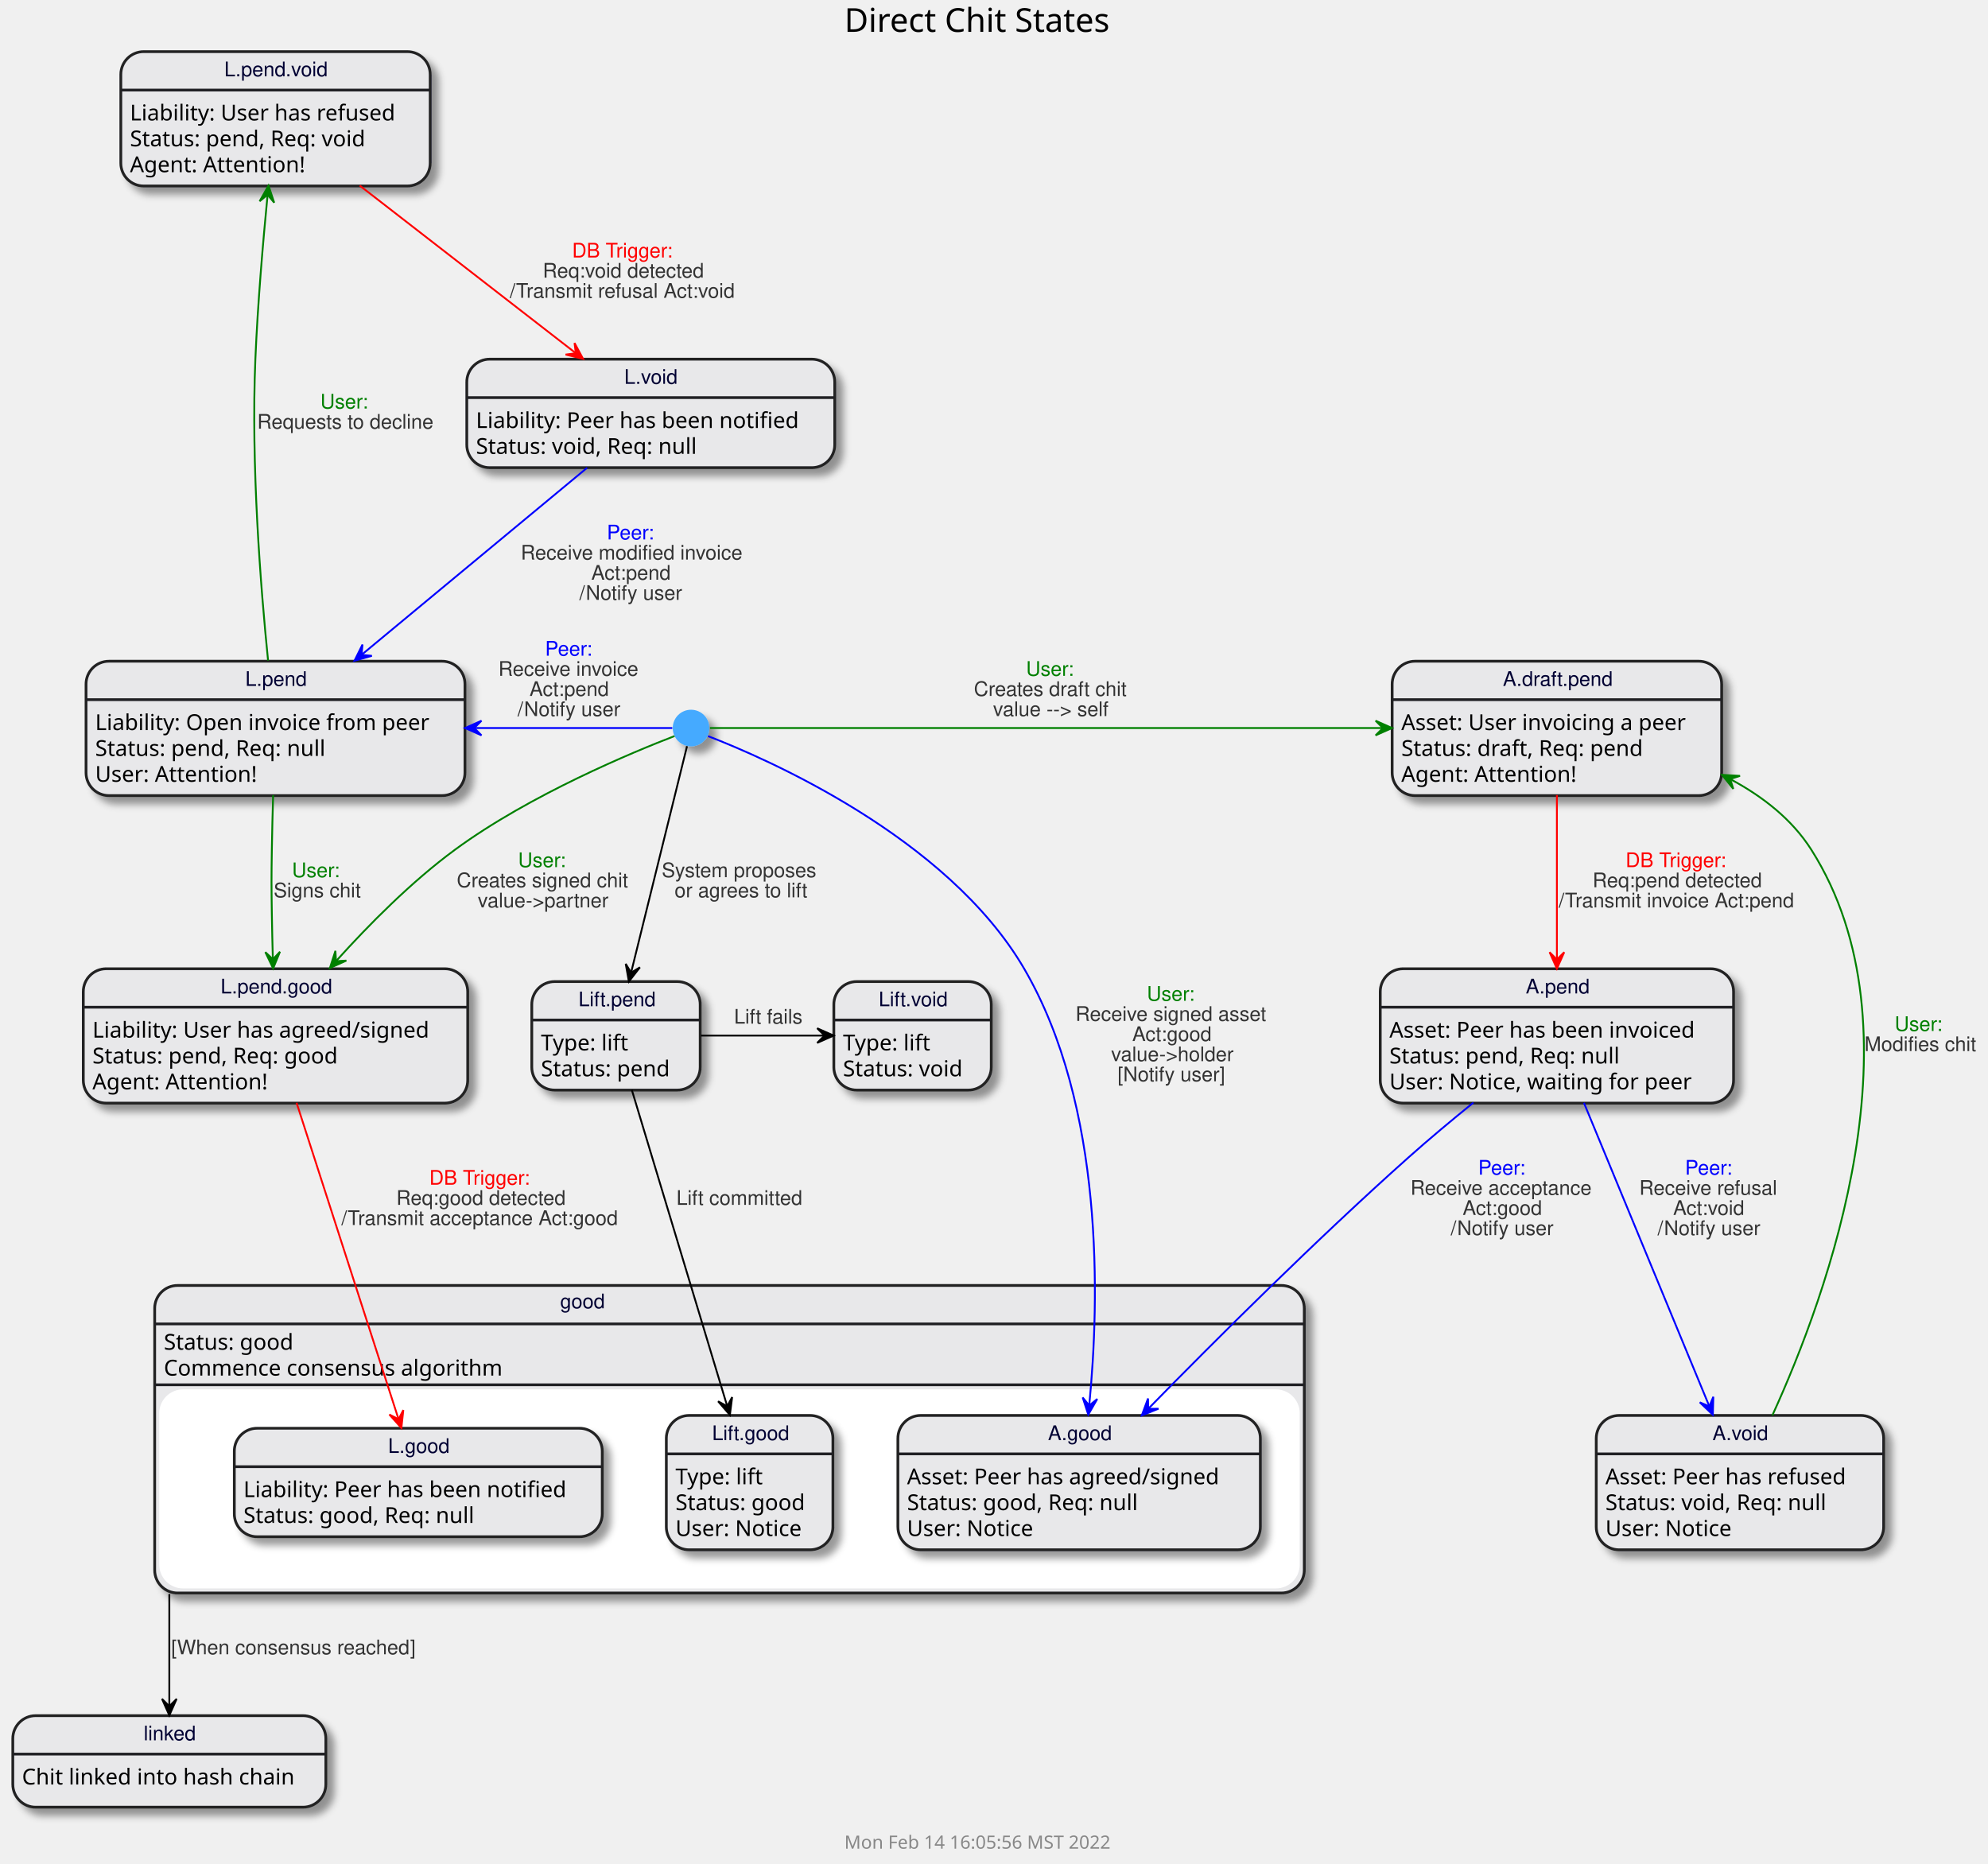
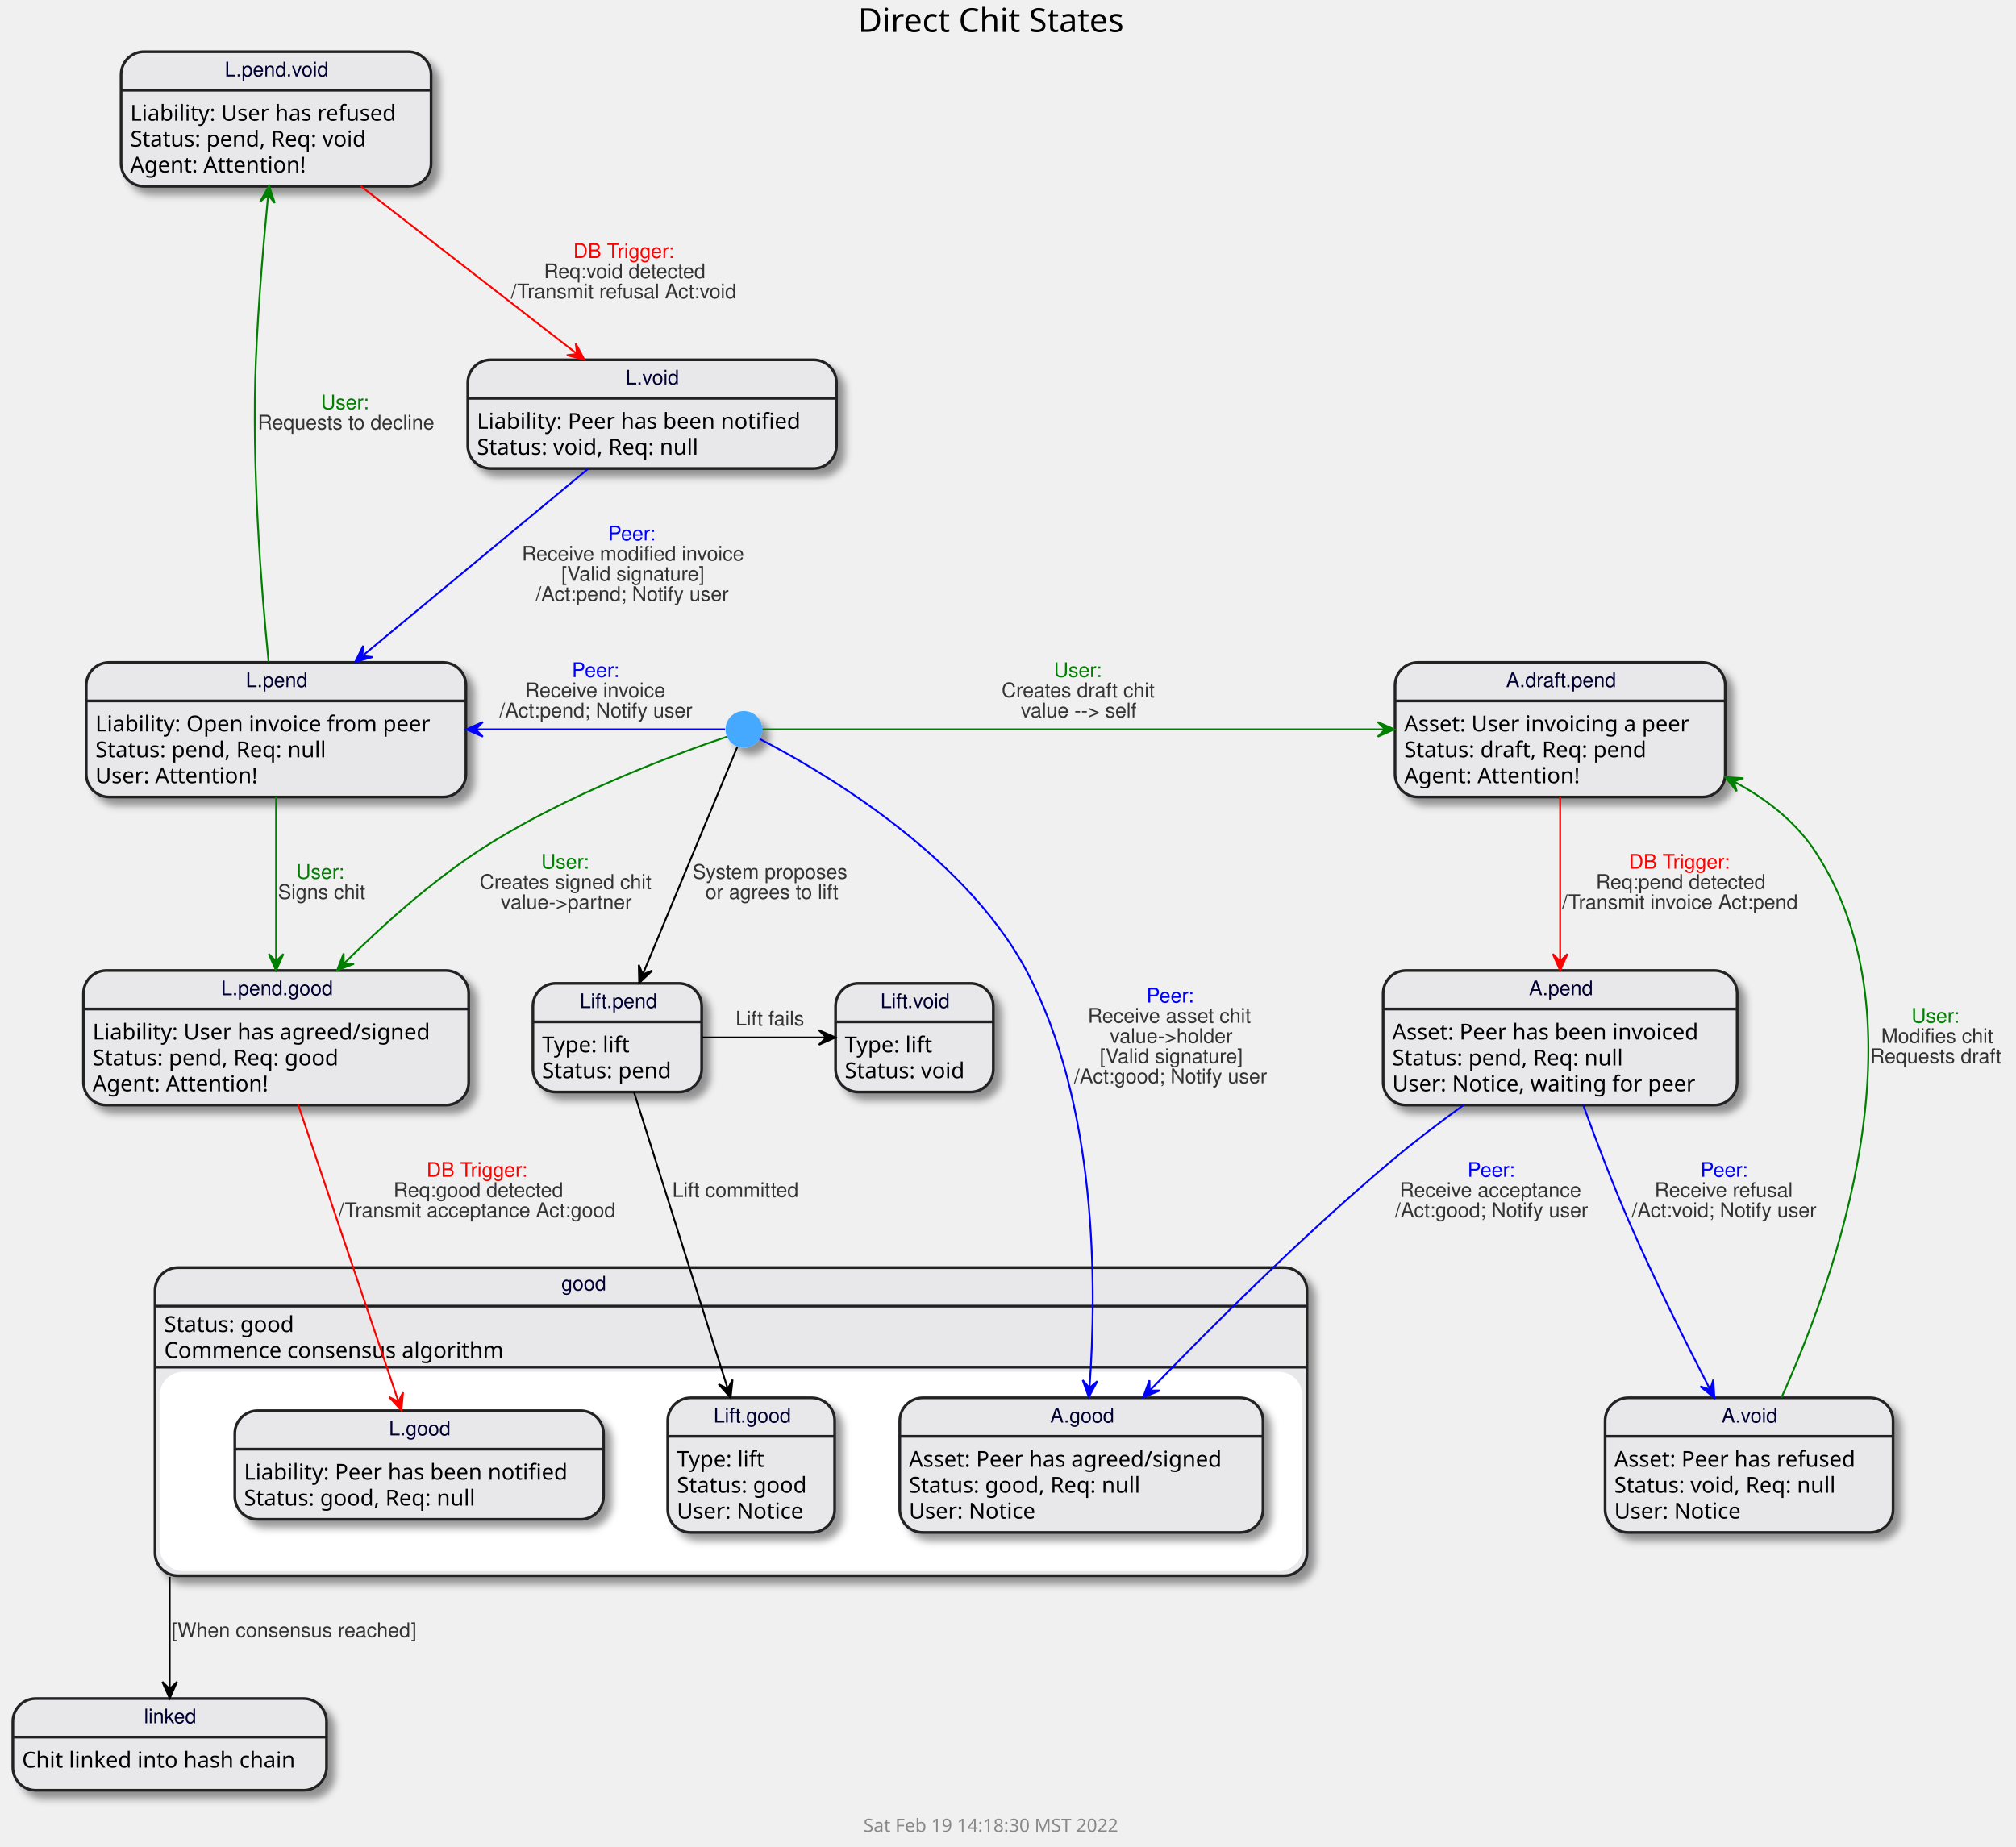
- <svg xmlns="http://www.w3.org/2000/svg" contentScriptType="application/ecmascript" contentStyleType="text/css" height="1018px" preserveAspectRatio="none" style="width:1086px;height:1018px;background:#FFFFFF;" version="1.1" viewBox="0 0 1086 1018" width="1086px" zoomAndPan="magnify">
+ <svg xmlns="http://www.w3.org/2000/svg" contentScriptType="application/ecmascript" contentStyleType="text/css" height="1007px" preserveAspectRatio="none" style="width:1099px;height:1007px;background:#FFFFFF;" version="1.1" viewBox="0 0 1099 1007" width="1099px" zoomAndPan="magnify">
  <defs>
-     <filter height="300%" id="f194v0dsw5ycxi" width="300%" x="-1" y="-1">
+     <filter height="300%" id="f16trbn34csvma" width="300%" x="-1" y="-1">
      <feGaussianBlur result="blurOut" stdDeviation="2.0" />
      <feColorMatrix in="blurOut" result="blurOut2" type="matrix" values="0 0 0 0 0 0 0 0 0 0 0 0 0 0 0 0 0 0 .4 0" />
      <feOffset dx="4.0" dy="4.0" in="blurOut2" result="blurOut3" />
      <feBlend in="SourceGraphic" in2="blurOut3" mode="normal" />
    </filter>
  </defs>
  <g>
-     <text fill="#000000" font-family="sans-serif" font-size="18" lengthAdjust="spacing" textLength="151" x="461.25" y="17.402">Direct Chit States</text>
-     <rect fill="#E8E8EA" filter="url(#f194v0dsw5ycxi)" height="168" rx="12.5" ry="12.5" style="stroke:#202024;stroke-width:1.5;" width="628" x="84.5" y="702.199" />
-     <rect fill="#FFFFFF" height="107.734" rx="12.5" ry="12.5" style="stroke:#FFFFFF;stroke-width:1.0;" width="622" x="87.5" y="759.465" />
-     <line style="stroke:#202024;stroke-width:1.5;" x1="84.5" x2="712.5" y1="756.465" y2="756.465" />
-     <line style="stroke:#202024;stroke-width:1.5;" x1="84.5" x2="712.5" y1="723.199" y2="723.199" />
-     <text fill="#000033" font-family="Helvetica" font-size="11" lengthAdjust="spacing" textLength="24" x="306" y="714.669">good</text>
-     <text fill="#000000" font-family="sans-serif" font-size="12" lengthAdjust="spacing" textLength="71" x="89.5" y="737.301">Status: good</text>
-     <text fill="#000000" font-family="sans-serif" font-size="12" lengthAdjust="spacing" textLength="185" x="89.5" y="751.434">Commence consensus algorithm</text>
+     <text fill="#000000" font-family="sans-serif" font-size="18" lengthAdjust="spacing" textLength="151" x="467.75" y="17.402">Direct Chit States</text>
+     <rect fill="#E8E8EA" filter="url(#f16trbn34csvma)" height="168" rx="12.5" ry="12.5" style="stroke:#202024;stroke-width:1.5;" width="628" x="84.5" y="691.199" />
+     <rect fill="#FFFFFF" height="107.734" rx="12.5" ry="12.5" style="stroke:#FFFFFF;stroke-width:1.0;" width="622" x="87.5" y="748.465" />
+     <line style="stroke:#202024;stroke-width:1.5;" x1="84.5" x2="712.5" y1="745.465" y2="745.465" />
+     <line style="stroke:#202024;stroke-width:1.5;" x1="84.5" x2="712.5" y1="712.199" y2="712.199" />
+     <text fill="#000033" font-family="Helvetica" font-size="11" lengthAdjust="spacing" textLength="24" x="306" y="703.669">good</text>
+     <text fill="#000000" font-family="sans-serif" font-size="12" lengthAdjust="spacing" textLength="71" x="89.5" y="726.301">Status: good</text>
+     <text fill="#000000" font-family="sans-serif" font-size="12" lengthAdjust="spacing" textLength="185" x="89.5" y="740.434">Commence consensus algorithm</text>
    <g id="good.lGood">
-       <rect fill="#E8E8EA" filter="url(#f194v0dsw5ycxi)" height="59.266" rx="12.5" ry="12.5" style="stroke:#202024;stroke-width:1.5;" width="201" x="128" y="780.199" />
-       <line style="stroke:#202024;stroke-width:1.5;" x1="128" x2="329" y1="801.199" y2="801.199" />
-       <text fill="#000033" font-family="Helvetica" font-size="11" lengthAdjust="spacing" textLength="33" x="212" y="793.669">L.good</text>
-       <text fill="#000000" font-family="sans-serif" font-size="12" lengthAdjust="spacing" textLength="181" x="133" y="817.801">Liability: Peer has been notified</text>
-       <text fill="#000000" font-family="sans-serif" font-size="12" lengthAdjust="spacing" textLength="130" x="133" y="831.934">Status: good, Req: null</text>
+       <rect fill="#E8E8EA" filter="url(#f16trbn34csvma)" height="59.266" rx="12.5" ry="12.5" style="stroke:#202024;stroke-width:1.5;" width="201" x="128" y="769.199" />
+       <line style="stroke:#202024;stroke-width:1.5;" x1="128" x2="329" y1="790.199" y2="790.199" />
+       <text fill="#000033" font-family="Helvetica" font-size="11" lengthAdjust="spacing" textLength="33" x="212" y="782.669">L.good</text>
+       <text fill="#000000" font-family="sans-serif" font-size="12" lengthAdjust="spacing" textLength="181" x="133" y="806.801">Liability: Peer has been notified</text>
+       <text fill="#000000" font-family="sans-serif" font-size="12" lengthAdjust="spacing" textLength="130" x="133" y="820.934">Status: good, Req: null</text>
    </g>
    <g id="good.aGood">
-       <rect fill="#E8E8EA" filter="url(#f194v0dsw5ycxi)" height="73.398" rx="12.5" ry="12.5" style="stroke:#202024;stroke-width:1.5;" width="198" x="490.5" y="773.199" />
-       <line style="stroke:#202024;stroke-width:1.5;" x1="490.5" x2="688.5" y1="794.199" y2="794.199" />
-       <text fill="#000033" font-family="Helvetica" font-size="11" lengthAdjust="spacing" textLength="34" x="572.5" y="786.669">A.good</text>
-       <text fill="#000000" font-family="sans-serif" font-size="12" lengthAdjust="spacing" textLength="178" x="495.5" y="810.801">Asset: Peer has agreed/signed</text>
-       <text fill="#000000" font-family="sans-serif" font-size="12" lengthAdjust="spacing" textLength="130" x="495.5" y="824.934">Status: good, Req: null</text>
-       <text fill="#000000" font-family="sans-serif" font-size="12" lengthAdjust="spacing" textLength="70" x="495.5" y="839.066">User: Notice</text>
+       <rect fill="#E8E8EA" filter="url(#f16trbn34csvma)" height="73.398" rx="12.5" ry="12.5" style="stroke:#202024;stroke-width:1.5;" width="198" x="490.5" y="762.199" />
+       <line style="stroke:#202024;stroke-width:1.5;" x1="490.5" x2="688.5" y1="783.199" y2="783.199" />
+       <text fill="#000033" font-family="Helvetica" font-size="11" lengthAdjust="spacing" textLength="34" x="572.5" y="775.669">A.good</text>
+       <text fill="#000000" font-family="sans-serif" font-size="12" lengthAdjust="spacing" textLength="178" x="495.5" y="799.801">Asset: Peer has agreed/signed</text>
+       <text fill="#000000" font-family="sans-serif" font-size="12" lengthAdjust="spacing" textLength="130" x="495.5" y="813.934">Status: good, Req: null</text>
+       <text fill="#000000" font-family="sans-serif" font-size="12" lengthAdjust="spacing" textLength="70" x="495.5" y="828.066">User: Notice</text>
    </g>
    <g id="good.liftGood">
-       <rect fill="#E8E8EA" filter="url(#f194v0dsw5ycxi)" height="73.398" rx="12.5" ry="12.5" style="stroke:#202024;stroke-width:1.5;" width="91" x="364" y="773.199" />
-       <line style="stroke:#202024;stroke-width:1.5;" x1="364" x2="455" y1="794.199" y2="794.199" />
-       <text fill="#000033" font-family="Helvetica" font-size="11" lengthAdjust="spacing" textLength="41" x="389" y="786.669">Lift.good</text>
-       <text fill="#000000" font-family="sans-serif" font-size="12" lengthAdjust="spacing" textLength="51" x="369" y="810.801">Type: lift</text>
-       <text fill="#000000" font-family="sans-serif" font-size="12" lengthAdjust="spacing" textLength="71" x="369" y="824.934">Status: good</text>
-       <text fill="#000000" font-family="sans-serif" font-size="12" lengthAdjust="spacing" textLength="70" x="369" y="839.066">User: Notice</text>
+       <rect fill="#E8E8EA" filter="url(#f16trbn34csvma)" height="73.398" rx="12.5" ry="12.5" style="stroke:#202024;stroke-width:1.5;" width="91" x="364" y="762.199" />
+       <line style="stroke:#202024;stroke-width:1.5;" x1="364" x2="455" y1="783.199" y2="783.199" />
+       <text fill="#000033" font-family="Helvetica" font-size="11" lengthAdjust="spacing" textLength="41" x="389" y="775.669">Lift.good</text>
+       <text fill="#000000" font-family="sans-serif" font-size="12" lengthAdjust="spacing" textLength="51" x="369" y="799.801">Type: lift</text>
+       <text fill="#000000" font-family="sans-serif" font-size="12" lengthAdjust="spacing" textLength="71" x="369" y="813.934">Status: good</text>
+       <text fill="#000000" font-family="sans-serif" font-size="12" lengthAdjust="spacing" textLength="70" x="369" y="828.066">User: Notice</text>
    </g>
    <g id="lPendGood">
-       <rect fill="#E8E8EA" filter="url(#f194v0dsw5ycxi)" height="73.398" rx="12.5" ry="12.5" style="stroke:#202024;stroke-width:1.5;" width="210" x="45.5" y="529.199" />
+       <rect fill="#E8E8EA" filter="url(#f16trbn34csvma)" height="73.398" rx="12.5" ry="12.5" style="stroke:#202024;stroke-width:1.5;" width="210" x="45.5" y="529.199" />
      <line style="stroke:#202024;stroke-width:1.5;" x1="45.5" x2="255.5" y1="550.199" y2="550.199" />
      <text fill="#000033" font-family="Helvetica" font-size="11" lengthAdjust="spacing" textLength="60" x="120.5" y="542.669">L.pend.good</text>
      <text fill="#000000" font-family="sans-serif" font-size="12" lengthAdjust="spacing" textLength="190" x="50.5" y="566.801">Liability: User has agreed/signed</text>
      <text fill="#000000" font-family="sans-serif" font-size="12" lengthAdjust="spacing" textLength="140" x="50.5" y="580.934">Status: pend, Req: good</text>
      <text fill="#000000" font-family="sans-serif" font-size="12" lengthAdjust="spacing" textLength="96" x="50.5" y="595.066">Agent: Attention!</text>
    </g>
    <g id="lPend">
-       <rect fill="#E8E8EA" filter="url(#f194v0dsw5ycxi)" height="73.398" rx="12.5" ry="12.5" style="stroke:#202024;stroke-width:1.5;" width="207" x="47" y="361.199" />
+       <rect fill="#E8E8EA" filter="url(#f16trbn34csvma)" height="73.398" rx="12.5" ry="12.5" style="stroke:#202024;stroke-width:1.5;" width="207" x="47" y="361.199" />
      <line style="stroke:#202024;stroke-width:1.5;" x1="47" x2="254" y1="382.199" y2="382.199" />
      <text fill="#000033" font-family="Helvetica" font-size="11" lengthAdjust="spacing" textLength="33" x="134" y="374.669">L.pend</text>
      <text fill="#000000" font-family="sans-serif" font-size="12" lengthAdjust="spacing" textLength="187" x="52" y="398.801">Liability: Open invoice from peer</text>
      <text fill="#000000" font-family="sans-serif" font-size="12" lengthAdjust="spacing" textLength="131" x="52" y="412.934">Status: pend, Req: null</text>
      <text fill="#000000" font-family="sans-serif" font-size="12" lengthAdjust="spacing" textLength="89" x="52" y="427.066">User: Attention!</text>
    </g>
    <g id="lPendVoid">
-       <rect fill="#E8E8EA" filter="url(#f194v0dsw5ycxi)" height="73.398" rx="12.5" ry="12.5" style="stroke:#202024;stroke-width:1.5;" width="169" x="66" y="28.199" />
+       <rect fill="#E8E8EA" filter="url(#f16trbn34csvma)" height="73.398" rx="12.5" ry="12.5" style="stroke:#202024;stroke-width:1.5;" width="169" x="66" y="28.199" />
      <line style="stroke:#202024;stroke-width:1.5;" x1="66" x2="235" y1="49.199" y2="49.199" />
      <text fill="#000033" font-family="Helvetica" font-size="11" lengthAdjust="spacing" textLength="56" x="122.5" y="41.669">L.pend.void</text>
      <text fill="#000000" font-family="sans-serif" font-size="12" lengthAdjust="spacing" textLength="149" x="71" y="65.801">Liability: User has refused</text>
      <text fill="#000000" font-family="sans-serif" font-size="12" lengthAdjust="spacing" textLength="135" x="71" y="79.934">Status: pend, Req: void</text>
      <text fill="#000000" font-family="sans-serif" font-size="12" lengthAdjust="spacing" textLength="96" x="71" y="94.066">Agent: Attention!</text>
    </g>
    <g id="lVoid">
-       <rect fill="#E8E8EA" filter="url(#f194v0dsw5ycxi)" height="59.266" rx="12.5" ry="12.5" style="stroke:#202024;stroke-width:1.5;" width="201" x="255" y="196.199" />
+       <rect fill="#E8E8EA" filter="url(#f16trbn34csvma)" height="59.266" rx="12.5" ry="12.5" style="stroke:#202024;stroke-width:1.5;" width="201" x="255" y="196.199" />
      <line style="stroke:#202024;stroke-width:1.5;" x1="255" x2="456" y1="217.199" y2="217.199" />
      <text fill="#000033" font-family="Helvetica" font-size="11" lengthAdjust="spacing" textLength="29" x="341" y="209.669">L.void</text>
      <text fill="#000000" font-family="sans-serif" font-size="12" lengthAdjust="spacing" textLength="181" x="260" y="233.801">Liability: Peer has been notified</text>
      <text fill="#000000" font-family="sans-serif" font-size="12" lengthAdjust="spacing" textLength="125" x="260" y="247.934">Status: void, Req: null</text>
    </g>
    <g id="aDraftPend">
-       <rect fill="#E8E8EA" filter="url(#f194v0dsw5ycxi)" height="73.398" rx="12.5" ry="12.5" style="stroke:#202024;stroke-width:1.5;" width="180" x="760.5" y="361.199" />
+       <rect fill="#E8E8EA" filter="url(#f16trbn34csvma)" height="73.398" rx="12.5" ry="12.5" style="stroke:#202024;stroke-width:1.5;" width="180" x="760.5" y="361.199" />
      <line style="stroke:#202024;stroke-width:1.5;" x1="760.5" x2="940.5" y1="382.199" y2="382.199" />
      <text fill="#000033" font-family="Helvetica" font-size="11" lengthAdjust="spacing" textLength="59" x="821" y="374.669">A.draft.pend</text>
      <text fill="#000000" font-family="sans-serif" font-size="12" lengthAdjust="spacing" textLength="160" x="765.5" y="398.801">Asset: User invoicing a peer</text>
      <text fill="#000000" font-family="sans-serif" font-size="12" lengthAdjust="spacing" textLength="139" x="765.5" y="412.934">Status: draft, Req: pend</text>
      <text fill="#000000" font-family="sans-serif" font-size="12" lengthAdjust="spacing" textLength="96" x="765.5" y="427.066">Agent: Attention!</text>
    </g>
    <g id="aPend">
-       <rect fill="#E8E8EA" filter="url(#f194v0dsw5ycxi)" height="73.398" rx="12.5" ry="12.5" style="stroke:#202024;stroke-width:1.5;" width="193" x="754" y="529.199" />
+       <rect fill="#E8E8EA" filter="url(#f16trbn34csvma)" height="73.398" rx="12.5" ry="12.5" style="stroke:#202024;stroke-width:1.5;" width="193" x="754" y="529.199" />
      <line style="stroke:#202024;stroke-width:1.5;" x1="754" x2="947" y1="550.199" y2="550.199" />
      <text fill="#000033" font-family="Helvetica" font-size="11" lengthAdjust="spacing" textLength="34" x="833.5" y="542.669">A.pend</text>
      <text fill="#000000" font-family="sans-serif" font-size="12" lengthAdjust="spacing" textLength="173" x="759" y="566.801">Asset: Peer has been invoiced</text>
      <text fill="#000000" font-family="sans-serif" font-size="12" lengthAdjust="spacing" textLength="131" x="759" y="580.934">Status: pend, Req: null</text>
      <text fill="#000000" font-family="sans-serif" font-size="12" lengthAdjust="spacing" textLength="169" x="759" y="595.066">User: Notice, waiting for peer</text>
    </g>
    <g id="aVoid">
-       <rect fill="#E8E8EA" filter="url(#f194v0dsw5ycxi)" height="73.398" rx="12.5" ry="12.5" style="stroke:#202024;stroke-width:1.5;" width="157" x="872" y="773.199" />
-       <line style="stroke:#202024;stroke-width:1.5;" x1="872" x2="1029" y1="794.199" y2="794.199" />
-       <text fill="#000033" font-family="Helvetica" font-size="11" lengthAdjust="spacing" textLength="30" x="935.5" y="786.669">A.void</text>
-       <text fill="#000000" font-family="sans-serif" font-size="12" lengthAdjust="spacing" textLength="137" x="877" y="810.801">Asset: Peer has refused</text>
-       <text fill="#000000" font-family="sans-serif" font-size="12" lengthAdjust="spacing" textLength="125" x="877" y="824.934">Status: void, Req: null</text>
-       <text fill="#000000" font-family="sans-serif" font-size="12" lengthAdjust="spacing" textLength="70" x="877" y="839.066">User: Notice</text>
+       <rect fill="#E8E8EA" filter="url(#f16trbn34csvma)" height="73.398" rx="12.5" ry="12.5" style="stroke:#202024;stroke-width:1.5;" width="157" x="875" y="762.199" />
+       <line style="stroke:#202024;stroke-width:1.5;" x1="875" x2="1032" y1="783.199" y2="783.199" />
+       <text fill="#000033" font-family="Helvetica" font-size="11" lengthAdjust="spacing" textLength="30" x="938.5" y="775.669">A.void</text>
+       <text fill="#000000" font-family="sans-serif" font-size="12" lengthAdjust="spacing" textLength="137" x="880" y="799.801">Asset: Peer has refused</text>
+       <text fill="#000000" font-family="sans-serif" font-size="12" lengthAdjust="spacing" textLength="125" x="880" y="813.934">Status: void, Req: null</text>
+       <text fill="#000000" font-family="sans-serif" font-size="12" lengthAdjust="spacing" textLength="70" x="880" y="828.066">User: Notice</text>
    </g>
    <g id="liftPend">
-       <rect fill="#E8E8EA" filter="url(#f194v0dsw5ycxi)" height="59.266" rx="12.5" ry="12.5" style="stroke:#202024;stroke-width:1.5;" width="92" x="290.5" y="536.199" />
+       <rect fill="#E8E8EA" filter="url(#f16trbn34csvma)" height="59.266" rx="12.5" ry="12.5" style="stroke:#202024;stroke-width:1.5;" width="92" x="290.5" y="536.199" />
      <line style="stroke:#202024;stroke-width:1.5;" x1="290.5" x2="382.5" y1="557.199" y2="557.199" />
      <text fill="#000033" font-family="Helvetica" font-size="11" lengthAdjust="spacing" textLength="41" x="316" y="549.669">Lift.pend</text>
      <text fill="#000000" font-family="sans-serif" font-size="12" lengthAdjust="spacing" textLength="51" x="295.5" y="573.801">Type: lift</text>
      <text fill="#000000" font-family="sans-serif" font-size="12" lengthAdjust="spacing" textLength="72" x="295.5" y="587.934">Status: pend</text>
    </g>
    <g id="liftVoid">
-       <rect fill="#E8E8EA" filter="url(#f194v0dsw5ycxi)" height="59.266" rx="12.5" ry="12.5" style="stroke:#202024;stroke-width:1.5;" width="86" x="455.5" y="536.199" />
+       <rect fill="#E8E8EA" filter="url(#f16trbn34csvma)" height="59.266" rx="12.5" ry="12.5" style="stroke:#202024;stroke-width:1.5;" width="86" x="455.5" y="536.199" />
      <line style="stroke:#202024;stroke-width:1.5;" x1="455.5" x2="541.5" y1="557.199" y2="557.199" />
      <text fill="#000033" font-family="Helvetica" font-size="11" lengthAdjust="spacing" textLength="37" x="480" y="549.669">Lift.void</text>
      <text fill="#000000" font-family="sans-serif" font-size="12" lengthAdjust="spacing" textLength="51" x="460.5" y="573.801">Type: lift</text>
      <text fill="#000000" font-family="sans-serif" font-size="12" lengthAdjust="spacing" textLength="66" x="460.5" y="587.934">Status: void</text>
    </g>
    <g id="linked">
-       <rect fill="#E8E8EA" filter="url(#f194v0dsw5ycxi)" height="50" rx="12.5" ry="12.5" style="stroke:#202024;stroke-width:1.5;" width="171" x="7" y="937.199" />
-       <line style="stroke:#202024;stroke-width:1.5;" x1="7" x2="178" y1="958.199" y2="958.199" />
-       <text fill="#000033" font-family="Helvetica" font-size="11" lengthAdjust="spacing" textLength="28" x="78.5" y="950.669">linked</text>
-       <text fill="#000000" font-family="sans-serif" font-size="12" lengthAdjust="spacing" textLength="151" x="12" y="974.801">Chit linked into hash chain</text>
+       <rect fill="#E8E8EA" filter="url(#f16trbn34csvma)" height="50" rx="12.5" ry="12.5" style="stroke:#202024;stroke-width:1.5;" width="171" x="7" y="926.199" />
+       <line style="stroke:#202024;stroke-width:1.5;" x1="7" x2="178" y1="947.199" y2="947.199" />
+       <text fill="#000033" font-family="Helvetica" font-size="11" lengthAdjust="spacing" textLength="28" x="78.5" y="939.669">linked</text>
+       <text fill="#000000" font-family="sans-serif" font-size="12" lengthAdjust="spacing" textLength="151" x="12" y="963.801">Chit linked into hash chain</text>
    </g>
-     <ellipse cx="377.5" cy="397.699" fill="#44AAFF" filter="url(#f194v0dsw5ycxi)" rx="10" ry="10" style="stroke:none;stroke-width:1.0;" />
-     <path d="M387.82,397.699 C435.11,397.699 634.01,397.699 755.1,397.699 " fill="none" id="*start-to-aDraftPend" style="stroke:#008000;stroke-width:1.0;" />
-     <polygon fill="#008000" points="760.45,397.699,751.45,393.699,755.45,397.699,751.45,401.699,760.45,397.699" style="stroke:#008000;stroke-width:1.0;" />
-     <text fill="#008000" font-family="Helvetica" font-size="11" lengthAdjust="spacing" textLength="27" x="560.5" y="369.169">User:</text>
-     <text fill="#333333" font-family="Helvetica" font-size="11" lengthAdjust="spacing" textLength="84" x="532" y="380.169">Creates draft chit</text>
-     <text fill="#333333" font-family="Helvetica" font-size="11" lengthAdjust="spacing" textLength="63" x="542.5" y="391.169">value --&gt; self</text>
-     <path d="M259.09,397.699 C302.89,397.699 347.67,397.699 367.27,397.699 " fill="none" id="lPend-backto-*start" style="stroke:#0000FF;stroke-width:1.0;" />
-     <polygon fill="#0000FF" points="254.04,397.699,263.04,401.699,259.04,397.699,263.04,393.699,254.04,397.699" style="stroke:#0000FF;stroke-width:1.0;" />
-     <text fill="#0000FF" font-family="Helvetica" font-size="11" lengthAdjust="spacing" textLength="26" x="297.75" y="358.169">Peer:</text>
-     <text fill="#333333" font-family="Helvetica" font-size="11" lengthAdjust="spacing" textLength="77" x="272.25" y="369.169">Receive invoice</text>
-     <text fill="#333333" font-family="Helvetica" font-size="11" lengthAdjust="spacing" textLength="43" x="289.25" y="380.169">Act:pend</text>
-     <text fill="#333333" font-family="Helvetica" font-size="11" lengthAdjust="spacing" textLength="56" x="282.75" y="391.169">/Notify user</text>
-     <path d="M368.48,402.079 C346.63,410.509 289.58,433.999 248.5,464.199 C224.75,481.659 201.57,505.049 183.72,524.869 " fill="none" id="*start-to-lPendGood" style="stroke:#008000;stroke-width:1.0;" />
-     <polygon fill="#008000" points="180.22,528.789,189.198,524.739,183.55,525.059,183.23,519.412,180.22,528.789" style="stroke:#008000;stroke-width:1.0;" />
-     <text fill="#008000" font-family="Helvetica" font-size="11" lengthAdjust="spacing" textLength="27" x="283" y="473.669">User:</text>
-     <text fill="#333333" font-family="Helvetica" font-size="11" lengthAdjust="spacing" textLength="94" x="249.5" y="484.669">Creates signed chit</text>
-     <text fill="#333333" font-family="Helvetica" font-size="11" lengthAdjust="spacing" textLength="71" x="261" y="495.669">value-&gt;partner</text>
-     <path d="M386.77,402.109 C417.64,414.019 517.4,456.979 559.5,529.199 C603.28,604.299 600.66,710.209 595.02,767.689 " fill="none" id="*start-to-aGood" style="stroke:#0000FF;stroke-width:1.0;" />
-     <polygon fill="#0000FF" points="594.5,772.759,599.402,764.217,595.013,767.786,591.445,763.396,594.5,772.759" style="stroke:#0000FF;stroke-width:1.0;" />
-     <text fill="#008000" font-family="Helvetica" font-size="11" lengthAdjust="spacing" textLength="27" x="626.5" y="546.669">User:</text>
-     <text fill="#333333" font-family="Helvetica" font-size="11" lengthAdjust="spacing" textLength="105" x="587.5" y="557.669">Receive signed asset</text>
-     <text fill="#333333" font-family="Helvetica" font-size="11" lengthAdjust="spacing" textLength="43" x="618.5" y="568.669">Act:good</text>
-     <text fill="#333333" font-family="Helvetica" font-size="11" lengthAdjust="spacing" textLength="66" x="607" y="579.669">value-&gt;holder</text>
-     <text fill="#333333" font-family="Helvetica" font-size="11" lengthAdjust="spacing" textLength="59" x="610.5" y="590.669">[Notify user]</text>
+     <ellipse cx="405.5" cy="397.699" fill="#44AAFF" filter="url(#f16trbn34csvma)" rx="10" ry="10" style="stroke:none;stroke-width:1.0;" />
+     <path d="M415.63,397.699 C460.12,397.699 641.03,397.699 755.03,397.699 " fill="none" id="*start-to-aDraftPend" style="stroke:#008000;stroke-width:1.0;" />
+     <polygon fill="#008000" points="760.07,397.699,751.07,393.699,755.07,397.699,751.07,401.699,760.07,397.699" style="stroke:#008000;stroke-width:1.0;" />
+     <text fill="#008000" font-family="Helvetica" font-size="11" lengthAdjust="spacing" textLength="27" x="574.5" y="369.169">User:</text>
+     <text fill="#333333" font-family="Helvetica" font-size="11" lengthAdjust="spacing" textLength="84" x="546" y="380.169">Creates draft chit</text>
+     <text fill="#333333" font-family="Helvetica" font-size="11" lengthAdjust="spacing" textLength="63" x="556.5" y="391.169">value --&gt; self</text>
+     <path d="M259.43,397.699 C313.47,397.699 372.04,397.699 395.23,397.699 " fill="none" id="lPend-backto-*start" style="stroke:#0000FF;stroke-width:1.0;" />
+     <polygon fill="#0000FF" points="254.22,397.699,263.22,401.699,259.22,397.699,263.22,393.699,254.22,397.699" style="stroke:#0000FF;stroke-width:1.0;" />
+     <text fill="#0000FF" font-family="Helvetica" font-size="11" lengthAdjust="spacing" textLength="26" x="311.75" y="369.169">Peer:</text>
+     <text fill="#333333" font-family="Helvetica" font-size="11" lengthAdjust="spacing" textLength="77" x="286.25" y="380.169">Receive invoice</text>
+     <text fill="#333333" font-family="Helvetica" font-size="11" lengthAdjust="spacing" textLength="105" x="272.25" y="391.169">/Act:pend; Notify user</text>
+     <path d="M396.16,401.759 C372.33,409.789 307.79,433.059 260.5,464.199 C234.06,481.609 207.76,505.339 187.51,525.369 " fill="none" id="*start-to-lPendGood" style="stroke:#008000;stroke-width:1.0;" />
+     <polygon fill="#008000" points="183.8,529.069,193,525.552,187.343,525.541,187.354,519.884,183.8,529.069" style="stroke:#008000;stroke-width:1.0;" />
+     <text fill="#008000" font-family="Helvetica" font-size="11" lengthAdjust="spacing" textLength="27" x="295" y="473.669">User:</text>
+     <text fill="#333333" font-family="Helvetica" font-size="11" lengthAdjust="spacing" textLength="94" x="261.5" y="484.669">Creates signed chit</text>
+     <text fill="#333333" font-family="Helvetica" font-size="11" lengthAdjust="spacing" textLength="71" x="273" y="495.669">value-&gt;partner</text>
+     <path d="M414.1,402.929 C441.1,416.729 524.4,463.319 559.5,529.199 C598.28,601.989 597.94,701.449 593.93,756.609 " fill="none" id="*start-to-aGood" style="stroke:#0000FF;stroke-width:1.0;" />
+     <polygon fill="#0000FF" points="593.53,761.809,598.189,753.132,593.903,756.823,590.212,752.536,593.53,761.809" style="stroke:#0000FF;stroke-width:1.0;" />
+     <text fill="#0000FF" font-family="Helvetica" font-size="11" lengthAdjust="spacing" textLength="26" x="625" y="546.669">Peer:</text>
+     <text fill="#333333" font-family="Helvetica" font-size="11" lengthAdjust="spacing" textLength="90" x="593" y="557.669">Receive asset chit</text>
+     <text fill="#333333" font-family="Helvetica" font-size="11" lengthAdjust="spacing" textLength="66" x="605" y="568.669">value-&gt;holder</text>
+     <text fill="#333333" font-family="Helvetica" font-size="11" lengthAdjust="spacing" textLength="77" x="599.5" y="579.669">[Valid signature]</text>
+     <text fill="#333333" font-family="Helvetica" font-size="11" lengthAdjust="spacing" textLength="105" x="585.5" y="590.669">/Act:good; Notify user</text>
    <path d="M850.5,434.309 C850.5,460.679 850.5,496.639 850.5,524.119 " fill="none" id="aDraftPend-to-aPend" style="stroke:#FF0000;stroke-width:1.0;" />
    <polygon fill="#FF0000" points="850.5,529.149,854.5,520.149,850.5,524.149,846.5,520.149,850.5,529.149" style="stroke:#FF0000;stroke-width:1.0;" />
    <text fill="#FF0000" font-family="Helvetica" font-size="11" lengthAdjust="spacing" textLength="56" x="888" y="473.669">DB Trigger:</text>
    <text fill="#333333" font-family="Helvetica" font-size="11" lengthAdjust="spacing" textLength="92" x="870" y="484.669">Req:pend detected</text>
    <text fill="#333333" font-family="Helvetica" font-size="11" lengthAdjust="spacing" textLength="129" x="851.5" y="495.669">/Transmit invoice Act:pend</text>
-     <path d="M865.26,602.409 C883.53,646.639 914.6,721.819 933.75,768.169 " fill="none" id="aPend-to-aVoid" style="stroke:#0000FF;stroke-width:1.0;" />
-     <polygon fill="#0000FF" points="935.68,772.849,935.952,763.004,933.776,768.226,928.554,766.05,935.68,772.849" style="stroke:#0000FF;stroke-width:1.0;" />
-     <text fill="#0000FF" font-family="Helvetica" font-size="11" lengthAdjust="spacing" textLength="26" x="920.5" y="641.669">Peer:</text>
-     <text fill="#333333" font-family="Helvetica" font-size="11" lengthAdjust="spacing" textLength="76" x="895.5" y="652.669">Receive refusal</text>
-     <text fill="#333333" font-family="Helvetica" font-size="11" lengthAdjust="spacing" textLength="39" x="914" y="663.669">Act:void</text>
-     <text fill="#333333" font-family="Helvetica" font-size="11" lengthAdjust="spacing" textLength="56" x="905.5" y="674.669">/Notify user</text>
-     <path d="M968.2,773.169 C998.51,706.779 1051.4,561.789 989.5,464.199 C978.9,447.479 962.76,434.949 945.19,425.589 " fill="none" id="aVoid-to-aDraftPend" style="stroke:#008000;stroke-width:1.0;" />
-     <polygon fill="#008000" points="940.69,423.269,946.863,430.943,945.136,425.557,950.523,423.83,940.69,423.269" style="stroke:#008000;stroke-width:1.0;" />
-     <text fill="#008000" font-family="Helvetica" font-size="11" lengthAdjust="spacing" textLength="27" x="1035" y="563.169">User:</text>
-     <text fill="#333333" font-family="Helvetica" font-size="11" lengthAdjust="spacing" textLength="60" x="1018.5" y="574.169">Modifies chit</text>
-     <path d="M804.88,602.329 C793.16,611.819 780.71,622.209 769.5,632.199 C718.74,677.429 663.3,732.749 627.56,769.269 " fill="none" id="aPend-to-aGood" style="stroke:#0000FF;stroke-width:1.0;" />
-     <polygon fill="#0000FF" points="623.73,773.189,632.871,769.524,627.215,769.604,627.135,763.948,623.73,773.189" style="stroke:#0000FF;stroke-width:1.0;" />
-     <text fill="#0000FF" font-family="Helvetica" font-size="11" lengthAdjust="spacing" textLength="26" x="807.5" y="641.669">Peer:</text>
-     <text fill="#333333" font-family="Helvetica" font-size="11" lengthAdjust="spacing" textLength="100" x="770.5" y="652.669">Receive acceptance</text>
-     <text fill="#333333" font-family="Helvetica" font-size="11" lengthAdjust="spacing" textLength="43" x="799" y="663.669">Act:good</text>
-     <text fill="#333333" font-family="Helvetica" font-size="11" lengthAdjust="spacing" textLength="56" x="792.5" y="674.669">/Notify user</text>
+     <path d="M863.01,602.399 C870.04,621.759 879.24,645.999 888.5,667.199 C901.95,697.989 918.93,731.929 932.16,757.489 " fill="none" id="aPend-to-aVoid" style="stroke:#0000FF;stroke-width:1.0;" />
+     <polygon fill="#0000FF" points="934.58,762.159,933.995,752.328,932.281,757.719,926.89,756.006,934.58,762.159" style="stroke:#0000FF;stroke-width:1.0;" />
+     <text fill="#0000FF" font-family="Helvetica" font-size="11" lengthAdjust="spacing" textLength="26" x="927" y="641.669">Peer:</text>
+     <text fill="#333333" font-family="Helvetica" font-size="11" lengthAdjust="spacing" textLength="76" x="902" y="652.669">Receive refusal</text>
+     <text fill="#333333" font-family="Helvetica" font-size="11" lengthAdjust="spacing" textLength="101" x="889.5" y="663.669">/Act:void; Notify user</text>
+     <path d="M971.13,762.079 C1000.56,696.999 1050.74,557.049 989.5,464.199 C978.67,447.779 962.54,435.379 945.07,426.049 " fill="none" id="aVoid-to-aDraftPend" style="stroke:#008000;stroke-width:1.0;" />
+     <polygon fill="#008000" points="940.6,423.749,946.754,431.439,945.04,426.048,950.431,424.335,940.6,423.749" style="stroke:#008000;stroke-width:1.0;" />
+     <text fill="#008000" font-family="Helvetica" font-size="11" lengthAdjust="spacing" textLength="27" x="1042" y="557.669">User:</text>
+     <text fill="#333333" font-family="Helvetica" font-size="11" lengthAdjust="spacing" textLength="60" x="1025.5" y="568.669">Modifies chit</text>
+     <text fill="#333333" font-family="Helvetica" font-size="11" lengthAdjust="spacing" textLength="72" x="1019.5" y="579.669">Requests draft</text>
+     <path d="M798,602.469 C785.13,611.789 771.58,622.069 759.5,632.199 C711.39,672.549 660.29,723.529 626.83,758.179 " fill="none" id="aPend-to-aGood" style="stroke:#0000FF;stroke-width:1.0;" />
+     <polygon fill="#0000FF" points="623.24,761.899,632.367,758.197,626.711,758.3,626.608,752.644,623.24,761.899" style="stroke:#0000FF;stroke-width:1.0;" />
+     <text fill="#0000FF" font-family="Helvetica" font-size="11" lengthAdjust="spacing" textLength="26" x="800" y="641.669">Peer:</text>
+     <text fill="#333333" font-family="Helvetica" font-size="11" lengthAdjust="spacing" textLength="100" x="763" y="652.669">Receive acceptance</text>
+     <text fill="#333333" font-family="Helvetica" font-size="11" lengthAdjust="spacing" textLength="105" x="760.5" y="663.669">/Act:good; Notify user</text>
    <path d="M146.18,106.399 C143.68,132.119 140.77,166.069 139.5,196.199 C137.07,253.839 142.38,320.749 146.44,360.859 " fill="none" id="lPendVoid-backto-lPend" style="stroke:#008000;stroke-width:1.0;" />
    <polygon fill="#008000" points="146.68,101.369,141.824,109.938,146.194,106.346,149.786,110.716,146.68,101.369" style="stroke:#008000;stroke-width:1.0;" />
    <text fill="#008000" font-family="Helvetica" font-size="11" lengthAdjust="spacing" textLength="27" x="175" y="223.169">User:</text>
    <text fill="#333333" font-family="Helvetica" font-size="11" lengthAdjust="spacing" textLength="96" x="140.5" y="234.169">Requests to decline</text>
    <path d="M196.51,101.379 C231.9,128.829 280.36,166.419 314.45,192.859 " fill="none" id="lPendVoid-to-lVoid" style="stroke:#FF0000;stroke-width:1.0;" />
    <polygon fill="#FF0000" points="318.53,196.029,313.853,187.362,314.573,192.972,308.962,193.692,318.53,196.029" style="stroke:#FF0000;stroke-width:1.0;" />
    <text fill="#FF0000" font-family="Helvetica" font-size="11" lengthAdjust="spacing" textLength="56" x="312.5" y="140.669">DB Trigger:</text>
    <text fill="#333333" font-family="Helvetica" font-size="11" lengthAdjust="spacing" textLength="88" x="296.5" y="151.669">Req:void detected</text>
    <text fill="#333333" font-family="Helvetica" font-size="11" lengthAdjust="spacing" textLength="124" x="278.5" y="162.669">/Transmit refusal Act:void</text>
    <path d="M320.72,255.539 C286.89,283.599 235.23,326.439 197.69,357.559 " fill="none" id="lVoid-to-lPend" style="stroke:#0000FF;stroke-width:1.0;" />
    <polygon fill="#0000FF" points="193.65,360.919,203.132,358.255,197.499,357.728,198.026,352.096,193.65,360.919" style="stroke:#0000FF;stroke-width:1.0;" />
    <text fill="#0000FF" font-family="Helvetica" font-size="11" lengthAdjust="spacing" textLength="26" x="331.5" y="294.669">Peer:</text>
    <text fill="#333333" font-family="Helvetica" font-size="11" lengthAdjust="spacing" textLength="120" x="284.5" y="305.669">Receive modified invoice</text>
-     <text fill="#333333" font-family="Helvetica" font-size="11" lengthAdjust="spacing" textLength="43" x="323" y="316.669">Act:pend</text>
-     <text fill="#333333" font-family="Helvetica" font-size="11" lengthAdjust="spacing" textLength="56" x="316.5" y="327.669">/Notify user</text>
-     <path d="M149.21,434.389 C148.92,444.059 148.65,454.529 148.5,464.199 C148.26,479.749 148.26,483.649 148.5,499.199 C148.62,507.209 148.83,515.759 149.06,523.959 " fill="none" id="lPend-to-lPendGood" style="stroke:#008000;stroke-width:1.0;" />
-     <polygon fill="#008000" points="149.21,529.009,152.951,519.898,149.067,524.011,144.954,520.128,149.21,529.009" style="stroke:#008000;stroke-width:1.0;" />
-     <text fill="#008000" font-family="Helvetica" font-size="11" lengthAdjust="spacing" textLength="27" x="159.5" y="479.169">User:</text>
-     <text fill="#333333" font-family="Helvetica" font-size="11" lengthAdjust="spacing" textLength="47" x="149.5" y="490.169">Signs chit</text>
-     <path d="M162.01,602.409 C177.01,648.959 203.07,729.789 217.71,775.219 " fill="none" id="lPendGood-to-lGood" style="stroke:#FF0000;stroke-width:1.0;" />
-     <polygon fill="#FF0000" points="219.26,780.049,220.323,770.258,217.735,775.288,212.705,772.699,219.26,780.049" style="stroke:#FF0000;stroke-width:1.0;" />
-     <text fill="#FF0000" font-family="Helvetica" font-size="11" lengthAdjust="spacing" textLength="56" x="234.5" y="647.169">DB Trigger:</text>
-     <text fill="#333333" font-family="Helvetica" font-size="11" lengthAdjust="spacing" textLength="92" x="216.5" y="658.169">Req:good detected</text>
-     <text fill="#333333" font-family="Helvetica" font-size="11" lengthAdjust="spacing" textLength="152" x="186.5" y="669.169">/Transmit acceptance Act:good</text>
-     <path d="M92.5,870.798 C92.5,872.419 92.5,874.049 92.5,875.687 C92.5,882.236 92.5,888.89 92.5,895.447 C92.5,908.561 92.5,921.284 92.5,931.989 " fill="none" id="good-to-linked" style="stroke:#000000;stroke-width:1.0;" />
-     <polygon fill="#000000" points="92.5,937.039,96.5,928.039,92.5,932.039,88.5,928.039,92.5,937.039" style="stroke:#000000;stroke-width:1.0;" />
-     <text fill="#333333" font-family="Helvetica" font-size="11" lengthAdjust="spacing" textLength="134" x="93.5" y="903.669">[When consensus reached]</text>
-     <path d="M375.3,407.619 C369.64,430.499 354.41,492.179 344.8,531.099 " fill="none" id="*start-to-liftPend" style="stroke:#000000;stroke-width:1.0;" />
-     <polygon fill="#000000" points="343.54,536.189,349.582,528.411,344.739,531.335,341.815,526.492,343.54,536.189" style="stroke:#000000;stroke-width:1.0;" />
-     <text fill="#333333" font-family="Helvetica" font-size="11" lengthAdjust="spacing" textLength="86" x="361.5" y="479.169">System proposes</text>
-     <text fill="#333333" font-family="Helvetica" font-size="11" lengthAdjust="spacing" textLength="72" x="368.5" y="490.169">or agrees to lift</text>
+     <text fill="#333333" font-family="Helvetica" font-size="11" lengthAdjust="spacing" textLength="77" x="306" y="316.669">[Valid signature]</text>
+     <text fill="#333333" font-family="Helvetica" font-size="11" lengthAdjust="spacing" textLength="105" x="292" y="327.669">/Act:pend; Notify user</text>
+     <path d="M150.5,434.309 C150.5,460.679 150.5,496.639 150.5,524.119 " fill="none" id="lPend-to-lPendGood" style="stroke:#008000;stroke-width:1.0;" />
+     <polygon fill="#008000" points="150.5,529.149,154.5,520.149,150.5,524.149,146.5,520.149,150.5,529.149" style="stroke:#008000;stroke-width:1.0;" />
+     <text fill="#008000" font-family="Helvetica" font-size="11" lengthAdjust="spacing" textLength="27" x="161.5" y="479.169">User:</text>
+     <text fill="#333333" font-family="Helvetica" font-size="11" lengthAdjust="spacing" textLength="47" x="151.5" y="490.169">Signs chit</text>
+     <path d="M162.52,602.289 C177.41,646.399 202.61,721.019 217.18,764.159 " fill="none" id="lPendGood-to-lGood" style="stroke:#FF0000;stroke-width:1.0;" />
+     <polygon fill="#FF0000" points="218.81,769.009,219.723,759.203,217.212,764.271,212.143,761.76,218.81,769.009" style="stroke:#FF0000;stroke-width:1.0;" />
+     <text fill="#FF0000" font-family="Helvetica" font-size="11" lengthAdjust="spacing" textLength="56" x="232.5" y="641.669">DB Trigger:</text>
+     <text fill="#333333" font-family="Helvetica" font-size="11" lengthAdjust="spacing" textLength="92" x="214.5" y="652.669">Req:good detected</text>
+     <text fill="#333333" font-family="Helvetica" font-size="11" lengthAdjust="spacing" textLength="152" x="184.5" y="663.669">/Transmit acceptance Act:good</text>
+     <path d="M92.5,859.798 C92.5,861.419 92.5,863.049 92.5,864.687 C92.5,871.236 92.5,877.89 92.5,884.447 C92.5,897.561 92.5,910.284 92.5,920.989 " fill="none" id="good-to-linked" style="stroke:#000000;stroke-width:1.0;" />
+     <polygon fill="#000000" points="92.5,926.039,96.5,917.039,92.5,921.039,88.5,917.039,92.5,926.039" style="stroke:#000000;stroke-width:1.0;" />
+     <text fill="#333333" font-family="Helvetica" font-size="11" lengthAdjust="spacing" textLength="134" x="93.5" y="892.669">[When consensus reached]</text>
+     <path d="M401.98,407.159 C392.62,429.699 366.66,492.139 350.38,531.299 " fill="none" id="*start-to-liftPend" style="stroke:#000000;stroke-width:1.0;" />
+     <polygon fill="#000000" points="348.45,535.959,355.611,529.198,350.378,531.346,348.23,526.113,348.45,535.959" style="stroke:#000000;stroke-width:1.0;" />
+     <text fill="#333333" font-family="Helvetica" font-size="11" lengthAdjust="spacing" textLength="86" x="377.5" y="479.169">System proposes</text>
+     <text fill="#333333" font-family="Helvetica" font-size="11" lengthAdjust="spacing" textLength="72" x="384.5" y="490.169">or agrees to lift</text>
    <path d="M382.92,565.699 C404.04,565.699 429.02,565.699 450.35,565.699 " fill="none" id="liftPend-to-liftVoid" style="stroke:#000000;stroke-width:1.0;" />
    <polygon fill="#000000" points="455.4,565.699,446.4,561.699,450.4,565.699,446.4,569.699,455.4,565.699" style="stroke:#000000;stroke-width:1.0;" />
    <text fill="#333333" font-family="Helvetica" font-size="11" lengthAdjust="spacing" textLength="36" x="401" y="559.169">Lift fails</text>
-     <path d="M345.16,595.409 C358.09,638.259 382.48,719.129 397.23,768.039 " fill="none" id="liftPend-to-liftGood" style="stroke:#000000;stroke-width:1.0;" />
-     <polygon fill="#000000" points="398.72,772.959,399.952,763.188,397.277,768.172,392.292,765.497,398.72,772.959" style="stroke:#000000;stroke-width:1.0;" />
-     <text fill="#333333" font-family="Helvetica" font-size="11" lengthAdjust="spacing" textLength="67" x="369.5" y="658.169">Lift committed</text>
-     <text fill="#888888" font-family="sans-serif" font-size="10" lengthAdjust="spacing" textLength="151" x="461.25" y="1009.867">Mon Feb 14 16:05:56 MST 2022</text>
+     <path d="M345.6,595.489 C358.47,636.209 382.05,710.839 396.69,757.149 " fill="none" id="liftPend-to-liftGood" style="stroke:#000000;stroke-width:1.0;" />
+     <polygon fill="#000000" points="398.25,762.099,399.34,752.311,396.738,757.333,391.715,754.731,398.25,762.099" style="stroke:#000000;stroke-width:1.0;" />
+     <text fill="#333333" font-family="Helvetica" font-size="11" lengthAdjust="spacing" textLength="67" x="366.5" y="652.669">Lift committed</text>
+     <text fill="#888888" font-family="sans-serif" font-size="10" lengthAdjust="spacing" textLength="145" x="470.75" y="998.867">Sat Feb 19 14:18:30 MST 2022</text>
  </g>
</svg>
